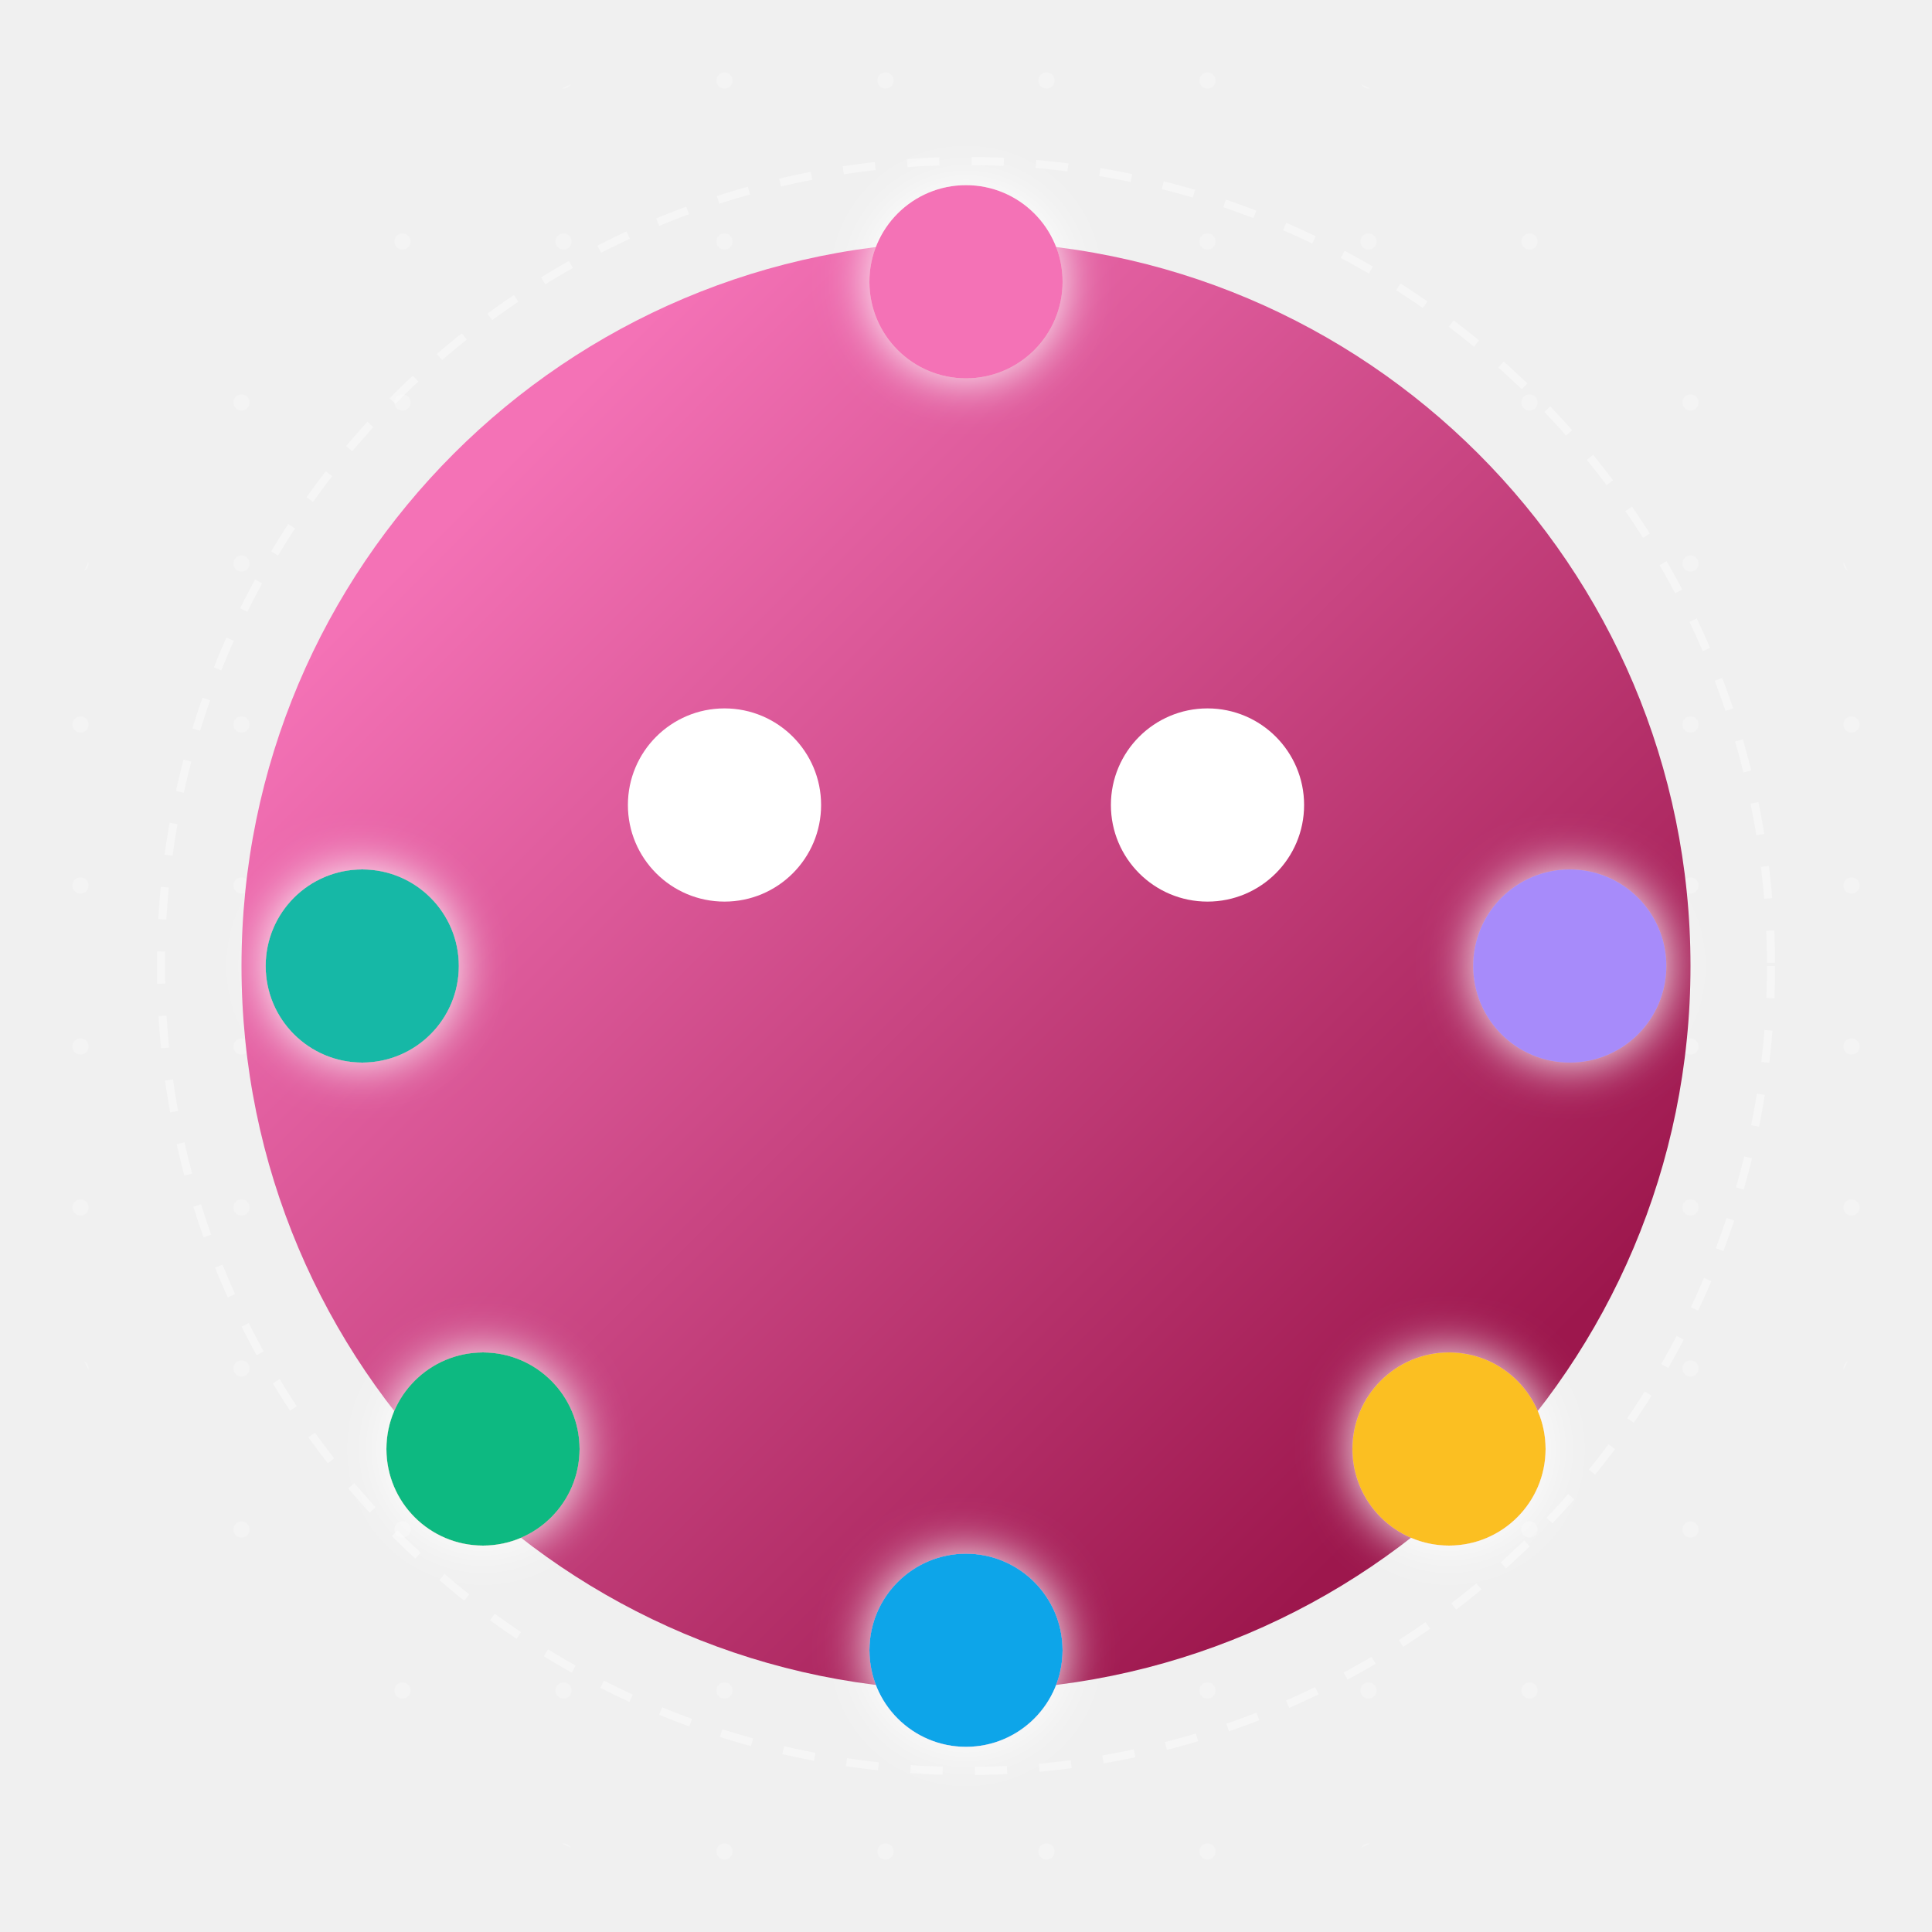
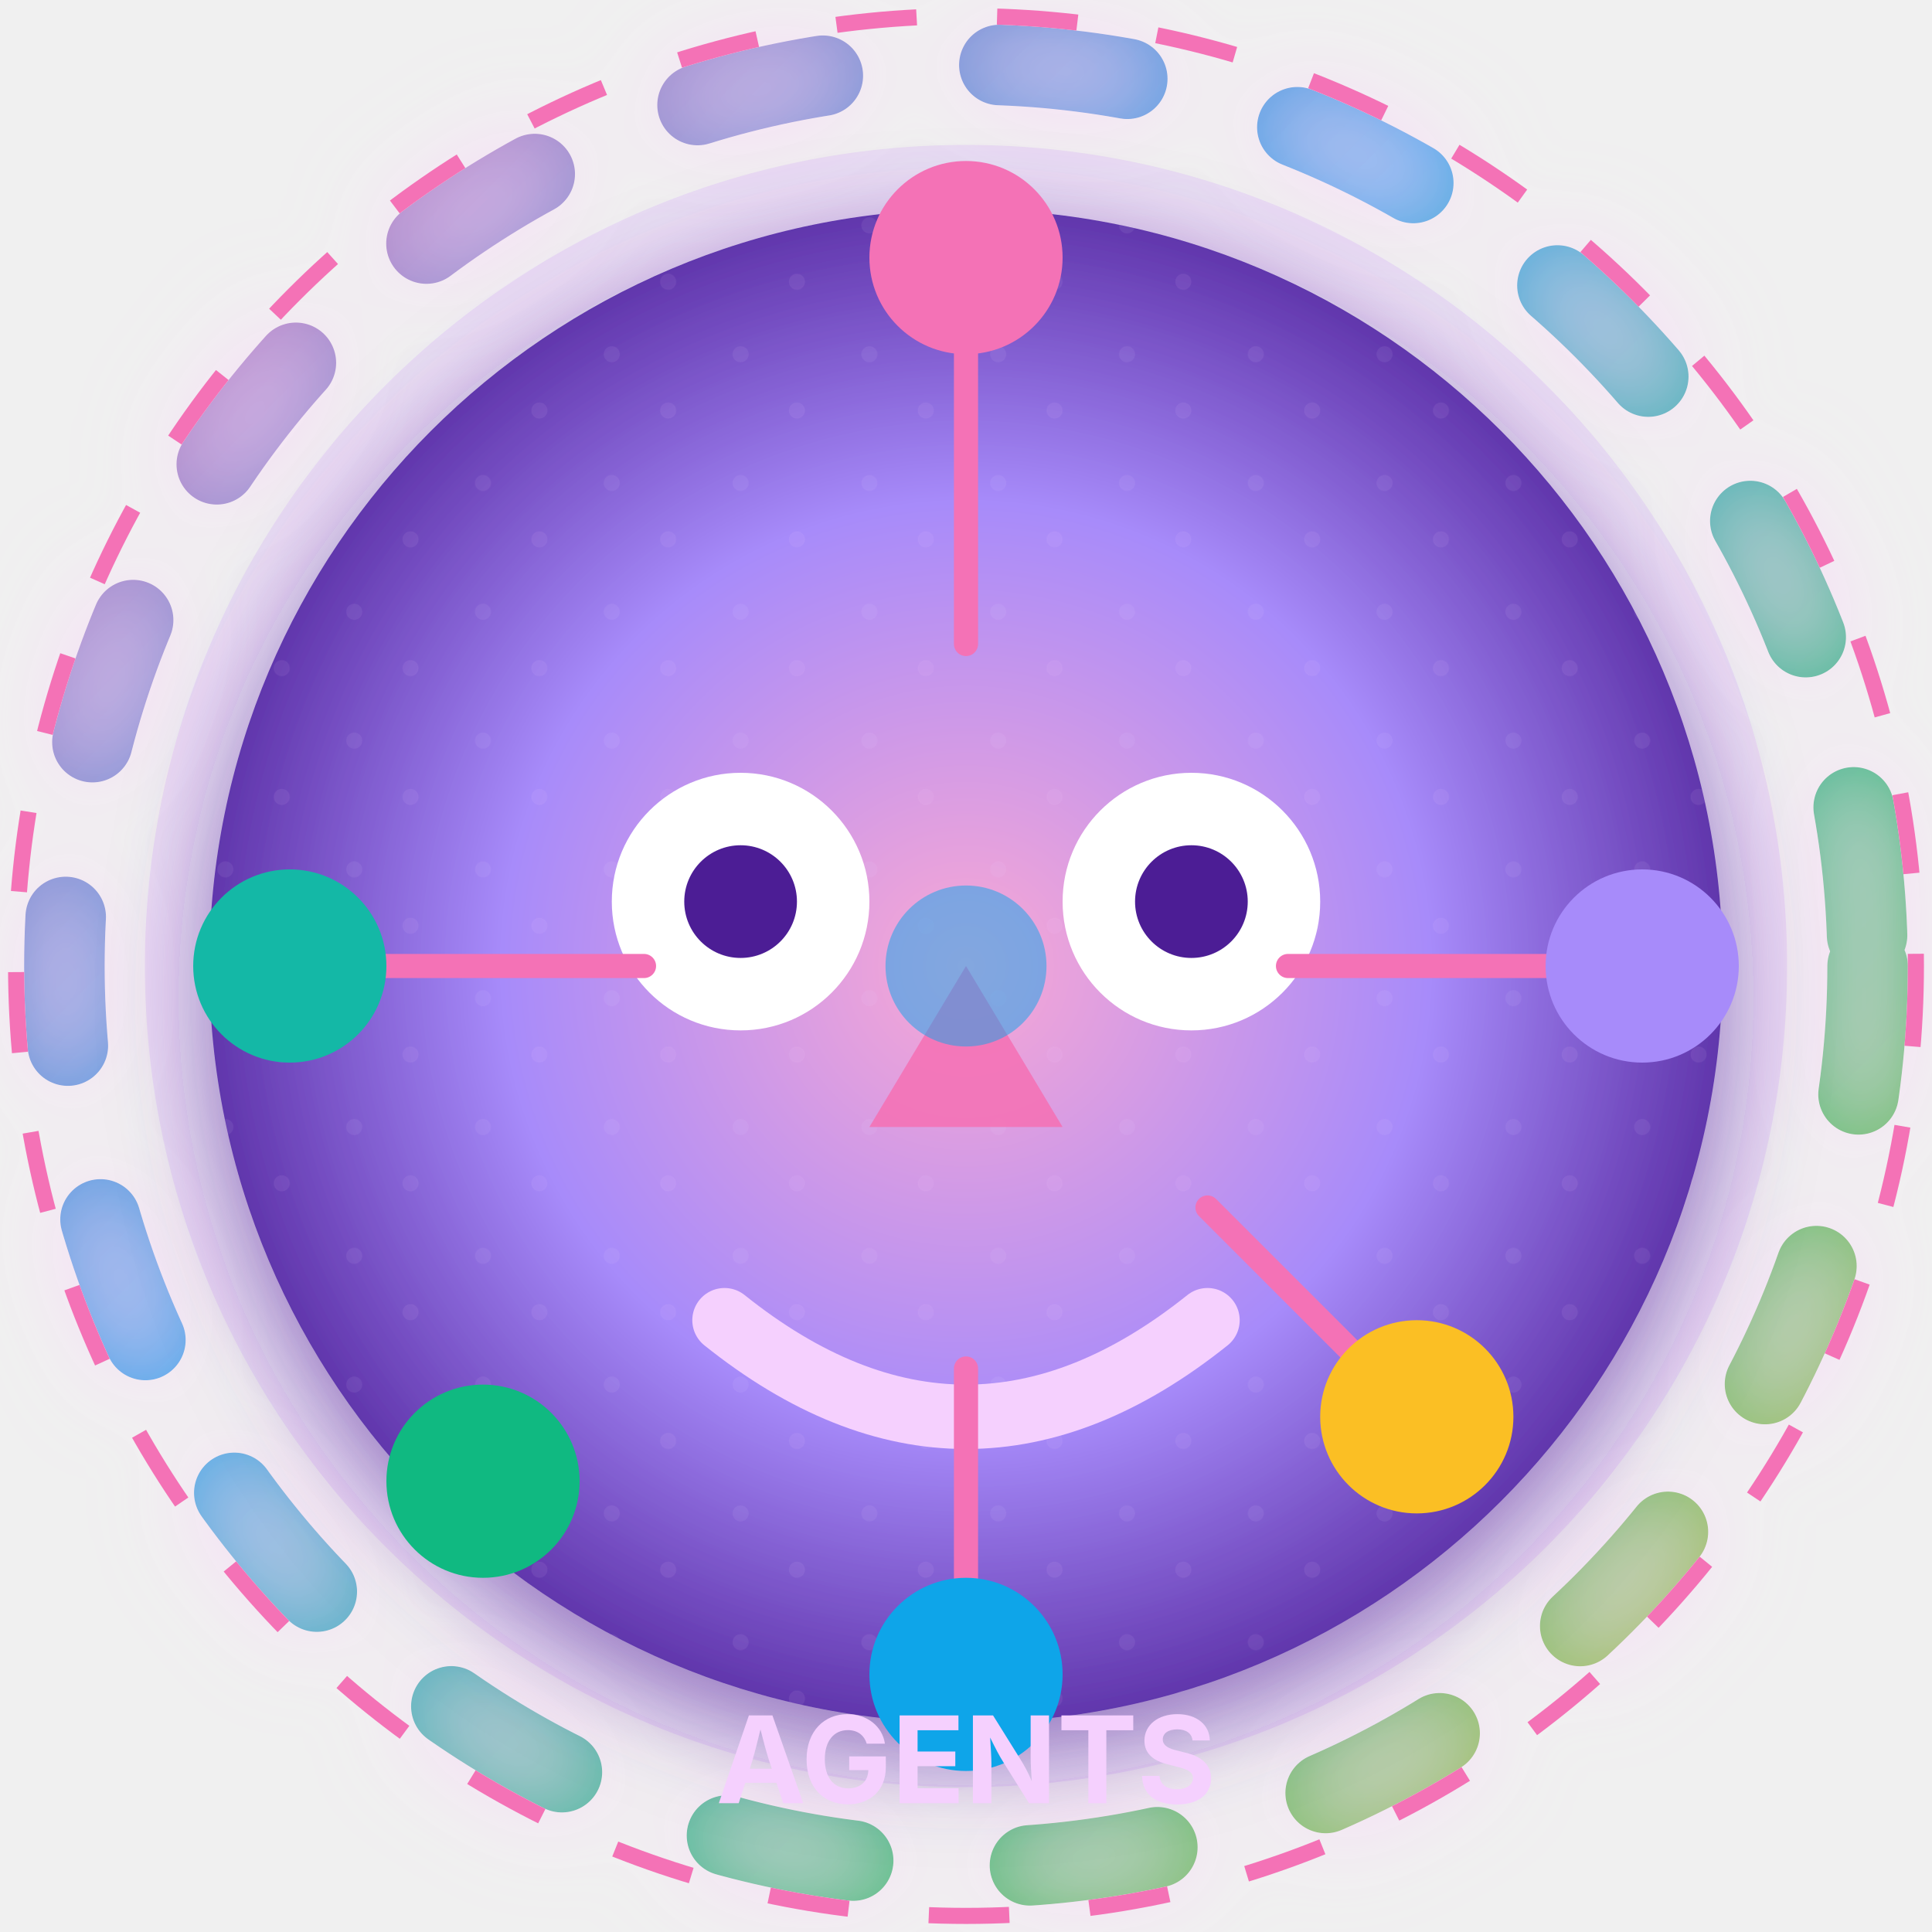
- <svg xmlns="http://www.w3.org/2000/svg" width="240" height="240" viewBox="0 0 240 240" fill="none">
+ <svg xmlns="http://www.w3.org/2000/svg" width="240" height="240" viewBox="0 0 240 240" fill="none" aria-labelledby="agTitle agDesc" role="img">
  <defs>
-     <animate id="rotateAnim" attributeName="transform" attributeType="XML" type="rotate" from="0 120 120" to="360 120 120" dur="20s" repeatCount="indefinite" />
-     <animate id="colorAnim" attributeName="fill" values="#EC4899;#8B5CF6;#0EA5E9;#14B8A6;#FBBF24;#10B981;#EC4899" dur="14s" repeatCount="indefinite" />
-     <animate id="pulseAnim" attributeName="r" values="90;95;90" dur="3s" repeatCount="indefinite" />
-     <animate id="opacityAnim" attributeName="opacity" values="0.8;1;0.8" dur="3s" repeatCount="indefinite" />
-     <linearGradient id="gradient-glow" x1="60" y1="60" x2="180" y2="180" gradientUnits="userSpaceOnUse">
-       <stop offset="0%" stop-color="#F472B6">
-         <animate attributeName="stop-color" values="#F472B6;#A78BFA;#0EA5E9;#14B8A6;#FBBF24;#10B981;#F472B6" dur="14s" repeatCount="indefinite" />
-       </stop>
-       <stop offset="100%" stop-color="#9D174D">
-         <animate attributeName="stop-color" values="#9D174D;#4C1D95;#0369A1;#0F766E;#B45309;#065F46;#9D174D" dur="14s" repeatCount="indefinite" />
-       </stop>
+     <radialGradient id="hubFace" cx="0.5" cy="0.5" r="0.55">
+       <stop offset="0%" stop-color="#F9A8D4" />
+       <stop offset="55%" stop-color="#A78BFA" />
+       <stop offset="100%" stop-color="#4C1D95" />
+     </radialGradient>
+     <linearGradient id="hubRing" x1="0" y1="0" x2="1" y2="1">
+       <stop offset="0%" stop-color="#F472B6" />
+       <stop offset="40%" stop-color="#0EA5E9" />
+       <stop offset="70%" stop-color="#10B981" />
+       <stop offset="100%" stop-color="#FBBF24" />
    </linearGradient>
-     <pattern id="bgPattern" x="0" y="0" width="20" height="20" patternUnits="userSpaceOnUse">
-       <circle cx="10" cy="10" r="1" fill="white" />
+     <filter id="hubGlow" x="-50%" y="-50%" width="200%" height="200%">
+       <feGaussianBlur in="SourceGraphic" stdDeviation="6" result="b" />
+       <feColorMatrix in="b" type="matrix" values="0 0 0 0 1  0 0 0 0 0.6  0 0 0 0 1  0 0 0 0.55 0" result="c" />
+       <feBlend in="SourceGraphic" in2="c" mode="screen" />
+     </filter>
+     <filter id="hubShadow" x="-50%" y="-50%" width="200%" height="200%">
+       <feDropShadow dx="0" dy="4" stdDeviation="6" flood-color="#4C1D95" flood-opacity="0.55" />
+     </filter>
+     <pattern id="hubDots" width="16" height="16" patternUnits="userSpaceOnUse">
+       <circle cx="3" cy="3" r="1" fill="#F5D0FE" />
+       <circle cx="12" cy="12" r="1" fill="#E9D5FF" />
    </pattern>
-     <filter id="glow" x="-50%" y="-50%" width="200%" height="200%">
-       <feGaussianBlur stdDeviation="3" result="blur" />
-       <feFlood flood-color="#FFFFFF" result="color" />
-       <feComposite operator="in" in="color" in2="blur" result="glow" />
-       <feMerge>
-         <feMergeNode in="glow" />
-         <feMergeNode in="SourceGraphic" />
-       </feMerge>
-     </filter>
+     <style>
+   .hub-ring { stroke-dasharray: 16 22; }
+       .hub-halo { animation: hub-halo 7s ease-in-out infinite; }
+       .hub-face { animation: hub-pulse 5.5s ease-in-out infinite; }
+       .hub-eye { animation: hub-blink 7s ease-in-out infinite; }
+       .hub-eye.r { animation-delay:1.8s; }
+       .hub-mouth { animation: hub-talk 5s ease-in-out infinite; }
+       .hub-orbit { animation: hub-orbit 16s linear infinite; transform-origin:120px 120px; }
+       .hub-orbit.fast { animation-duration:12s; }
+       .hub-orbit.slow { animation-duration:20s; }
+       .hub-conn line { animation: hub-conn 6s ease-in-out infinite; }
+       .hub-conn line:nth-child(2) { animation-delay:1.5s; }
+       .hub-conn line:nth-child(3) { animation-delay:3s; }
+       .hub-conn line:nth-child(4) { animation-delay:4.5s; }
+       .hub-conn line:nth-child(5) { animation-delay:2.2s; }
+       .hub-center { animation: hub-center 10s linear infinite; transform-origin:120px 120px; }
+       .hub-text { animation: hub-text 14s linear infinite; }
+       .hub-outer { animation: hub-outer 60s linear infinite, hub-color 18s linear infinite; }
+   /* hub-spin &amp; hub-hue removed: ring static */
+       @keyframes hub-pulse { 0%,100% { transform:scale(1);} 50% { transform:scale(1.03);} }
+       @keyframes hub-halo { 0%,100% { opacity:.22; transform:scale(1);} 50% { opacity:.42; transform:scale(1.07);} }
+       @keyframes hub-blink { 0%,6%,94%,100% { transform:scaleY(1);} 3%,4% { transform:scaleY(.12);} }
+       @keyframes hub-talk { 0%,100% { transform:scale(1);} 50% { transform:scale(1.05);} }
+       @keyframes hub-orbit { to { transform:rotate(360deg);} }
+       @keyframes hub-conn { 0%,100% { stroke-opacity:.25;} 50% { stroke-opacity:.85;} }
+       @keyframes hub-center { to { transform:rotate(360deg);} }
+       @keyframes hub-text { to { filter:hue-rotate(360deg);} }
+       @keyframes hub-outer { to { transform:rotate(-360deg);} }
+       @keyframes hub-color { 0% { stroke:#F472B6;} 25% { stroke:#0EA5E9;} 50% { stroke:#10B981;} 75% { stroke:#FBBF24;} 100% { stroke:#F472B6;} }
+     </style>
  </defs>
-   <circle cx="120" cy="120" r="120" fill="url(#bgPattern)" opacity="0.3" />
-   <circle cx="120" cy="120" r="90" fill="url(#gradient-glow)">
-     <animate attributeName="r" values="90;95;90" dur="4s" repeatCount="indefinite" />
-   </circle>
-   <g>
-     <circle cx="120" cy="120" r="100" stroke="#FFFFFF" stroke-width="1" stroke-dasharray="4 4" fill="none" opacity="0.4">
-       <animateTransform attributeName="transform" type="rotate" from="0 120 120" to="360 120 120" dur="30s" repeatCount="indefinite" />
-     </circle>
+   <g filter="url(#hubGlow)">
+     <circle cx="120" cy="120" r="112" fill="none" stroke="url(#hubRing)" stroke-width="10" class="hub-ring" stroke-linecap="round" />
  </g>
-   <g>
-     <circle cx="120" cy="35" r="12" fill="#F472B6" filter="url(#glow)">
-       <animate attributeName="fill" values="#F472B6;#F472B6;#F472B6;#F472B6;#F472B6;#F472B6;#F472B6" dur="14s" repeatCount="indefinite" />
-       <animateTransform attributeName="transform" type="rotate" from="0 120 120" to="360 120 120" dur="14s" repeatCount="indefinite" />
-     </circle>
-     <circle cx="195" cy="120" r="12" fill="#A78BFA" filter="url(#glow)">
-       <animate attributeName="fill" values="#A78BFA;#A78BFA;#A78BFA;#A78BFA;#A78BFA;#A78BFA;#A78BFA" dur="14s" repeatCount="indefinite" />
-       <animateTransform attributeName="transform" type="rotate" from="60 120 120" to="420 120 120" dur="14s" repeatCount="indefinite" />
-     </circle>
-     <circle cx="120" cy="205" r="12" fill="#0EA5E9" filter="url(#glow)">
-       <animate attributeName="fill" values="#0EA5E9;#0EA5E9;#0EA5E9;#0EA5E9;#0EA5E9;#0EA5E9;#0EA5E9" dur="14s" repeatCount="indefinite" />
-       <animateTransform attributeName="transform" type="rotate" from="120 120 120" to="480 120 120" dur="14s" repeatCount="indefinite" />
-     </circle>
-     <circle cx="45" cy="120" r="12" fill="#14B8A6" filter="url(#glow)">
-       <animate attributeName="fill" values="#14B8A6;#14B8A6;#14B8A6;#14B8A6;#14B8A6;#14B8A6;#14B8A6" dur="14s" repeatCount="indefinite" />
-       <animateTransform attributeName="transform" type="rotate" from="180 120 120" to="540 120 120" dur="14s" repeatCount="indefinite" />
-     </circle>
-     <circle cx="180" cy="180" r="12" fill="#FBBF24" filter="url(#glow)">
-       <animate attributeName="fill" values="#FBBF24;#FBBF24;#FBBF24;#FBBF24;#FBBF24;#FBBF24;#FBBF24" dur="14s" repeatCount="indefinite" />
-       <animateTransform attributeName="transform" type="rotate" from="240 120 120" to="600 120 120" dur="14s" repeatCount="indefinite" />
-     </circle>
-     <circle cx="60" cy="180" r="12" fill="#10B981" filter="url(#glow)">
-       <animate attributeName="fill" values="#10B981;#10B981;#10B981;#10B981;#10B981;#10B981;#10B981" dur="14s" repeatCount="indefinite" />
-       <animateTransform attributeName="transform" type="rotate" from="300 120 120" to="660 120 120" dur="14s" repeatCount="indefinite" />
-     </circle>
+   <circle cx="120" cy="120" r="102" fill="#C084FC" opacity="0.18" class="hub-halo" />
+   <circle cx="120" cy="120" r="94" fill="url(#hubFace)" filter="url(#hubShadow)" class="hub-face" />
+   <circle cx="120" cy="120" r="94" fill="url(#hubDots)" opacity="0.08" />
+   <g class="hub-eye">
+     <circle cx="92" cy="112" r="16" fill="#FFF" />
+     <circle cx="92" cy="112" r="7" fill="#4C1D95" />
  </g>
-   <g>
-     <circle cx="90" cy="100" r="12" fill="white" />
-     <circle cx="150" cy="100" r="12" fill="white" />
-     <circle cx="90" cy="100" r="6">
-       <animate attributeName="fill" values="#9D174D;#4C1D95;#0369A1;#0F766E;#B45309;#065F46;#9D174D" dur="14s" repeatCount="indefinite" />
-     </circle>
-     <circle cx="150" cy="100" r="6">
-       <animate attributeName="fill" values="#9D174D;#4C1D95;#0369A1;#0F766E;#B45309;#065F46;#9D174D" dur="14s" repeatCount="indefinite" />
-     </circle>
-     <circle cx="92" cy="98" r="2" fill="white" />
-     <circle cx="152" cy="98" r="2" fill="white" />
+   <g class="hub-eye r">
+     <circle cx="148" cy="112" r="16" fill="#FFF" />
+     <circle cx="148" cy="112" r="7" fill="#4C1D95" />
  </g>
-   <g>
-     <path d="M78 85C85 80 95 83 100 85" stroke-width="4" stroke-linecap="round">
-       <animate attributeName="stroke" values="#9D174D;#4C1D95;#0369A1;#0F766E;#B45309;#065F46;#9D174D" dur="14s" repeatCount="indefinite" />
-     </path>
-     <path d="M162 85C155 80 145 83 140 85" stroke-width="4" stroke-linecap="round">
-       <animate attributeName="stroke" values="#9D174D;#4C1D95;#0369A1;#0F766E;#B45309;#065F46;#9D174D" dur="14s" repeatCount="indefinite" />
-     </path>
+   <path class="hub-mouth" d="M90 164 Q120 188 150 164" stroke="#F5D0FE" stroke-width="8" stroke-linecap="round" fill="none" />
+   <g class="hub-center">
+     <path d="M120 120 L108 140 H132 Z" fill="#F472B6" opacity="0.9" />
+     <circle cx="120" cy="120" r="10" fill="#0EA5E9" opacity="0.5" />
  </g>
-   <path d="M90 140C105 152 135 152 150 140" stroke-width="4" stroke-linecap="round">
-     <animate attributeName="stroke" values="#9D174D;#4C1D95;#0369A1;#0F766E;#B45309;#065F46;#9D174D" dur="14s" repeatCount="indefinite" />
-     <animate attributeName="d" values="M90 140C105 152 135 152 150 140;M90 145C105 155 135 155 150 145;M90 140C105 152 135 152 150 140" dur="5s" repeatCount="indefinite" />
-   </path>
-   <g>
-     <path d="M120 120L115 130H125L120 120Z">
-       <animate attributeName="fill" values="#F472B6;#A78BFA;#0EA5E9;#14B8A6;#FBBF24;#10B981;#F472B6" dur="14s" repeatCount="indefinite" />
-       <animateTransform attributeName="transform" type="rotate" from="0 120 120" to="360 120 120" dur="10s" repeatCount="indefinite" />
-     </path>
+   <g class="hub-conn" stroke="#F472B6" stroke-width="3" stroke-linecap="round">
+     <line x1="120" y1="28" x2="120" y2="80" />
+     <line x1="200" y1="120" x2="160" y2="120" />
+     <line x1="120" y1="212" x2="120" y2="170" />
+     <line x1="40" y1="120" x2="80" y2="120" />
+     <line x1="180" y1="180" x2="150" y2="150" />
  </g>
-   <g opacity="0.7" stroke-width="1" stroke-linecap="round">
-     <line x1="120" y1="35" x2="120" y2="80">
-       <animate attributeName="stroke" values="#F472B6;#A78BFA;#0EA5E9;#14B8A6;#FBBF24;#10B981;#F472B6" dur="14s" repeatCount="indefinite" />
-       <animate attributeName="opacity" values="0.2;0.8;0.2" dur="3s" repeatCount="indefinite" />
-     </line>
-     <line x1="195" y1="120" x2="160" y2="120">
-       <animate attributeName="stroke" values="#A78BFA;#0EA5E9;#14B8A6;#FBBF24;#10B981;#F472B6;#A78BFA" dur="14s" repeatCount="indefinite" />
-       <animate attributeName="opacity" values="0.3;0.9;0.3" dur="4s" repeatCount="indefinite" />
-     </line>
-     <line x1="120" y1="205" x2="120" y2="170">
-       <animate attributeName="stroke" values="#0EA5E9;#14B8A6;#FBBF24;#10B981;#F472B6;#A78BFA;#0EA5E9" dur="14s" repeatCount="indefinite" />
-       <animate attributeName="opacity" values="0.4;1;0.4" dur="3.5s" repeatCount="indefinite" />
-     </line>
-     <line x1="45" y1="120" x2="80" y2="120">
-       <animate attributeName="stroke" values="#14B8A6;#FBBF24;#10B981;#F472B6;#A78BFA;#0EA5E9;#14B8A6" dur="14s" repeatCount="indefinite" />
-       <animate attributeName="opacity" values="0.2;0.8;0.2" dur="4.5s" repeatCount="indefinite" />
-     </line>
-     <line x1="180" y1="180" x2="150" y2="150">
-       <animate attributeName="stroke" values="#FBBF24;#10B981;#F472B6;#A78BFA;#0EA5E9;#14B8A6;#FBBF24" dur="14s" repeatCount="indefinite" />
-       <animate attributeName="opacity" values="0.3;0.9;0.3" dur="5s" repeatCount="indefinite" />
-     </line>
-     <line x1="60" y1="180" x2="90" y2="150">
-       <animate attributeName="stroke" values="#10B981;#F472B6;#A78BFA;#0EA5E9;#14B8A6;#FBBF24;#10B981" dur="14s" repeatCount="indefinite" />
-       <animate attributeName="opacity" values="0.2;0.8;0.2" dur="3.2s" repeatCount="indefinite" />
-     </line>
+   <g class="hub-orbit">
+     <circle cx="120" cy="32" r="12" fill="#F472B6" />
  </g>
-   <text x="120" y="220" text-anchor="middle" font-family="Arial" font-size="14" font-weight="bold">
-     <animate attributeName="fill" values="#F472B6;#A78BFA;#0EA5E9;#14B8A6;#FBBF24;#10B981;#F472B6" dur="14s" repeatCount="indefinite" />
-     AGENTS
-   </text>
-   <circle cx="120" cy="120" r="110" stroke-width="1" stroke-dasharray="8 8" fill="none">
-     <animate attributeName="stroke" values="#F472B6;#A78BFA;#0EA5E9;#14B8A6;#FBBF24;#10B981;#F472B6" dur="14s" repeatCount="indefinite" />
-     <animateTransform attributeName="transform" type="rotate" from="0 120 120" to="-360 120 120" dur="60s" repeatCount="indefinite" />
-   </circle>
+   <g class="hub-orbit fast">
+     <circle cx="204" cy="120" r="12" fill="#A78BFA" />
+   </g>
+   <g class="hub-orbit slow">
+     <circle cx="120" cy="208" r="12" fill="#0EA5E9" />
+   </g>
+   <g class="hub-orbit" style="animation-duration:18s">
+     <circle cx="36" cy="120" r="12" fill="#14B8A6" />
+   </g>
+   <g class="hub-orbit" style="animation-duration:22s">
+     <circle cx="176" cy="176" r="12" fill="#FBBF24" />
+   </g>
+   <g class="hub-orbit" style="animation-duration:26s">
+     <circle cx="60" cy="184" r="12" fill="#10B981" />
+   </g>
+   <text x="120" y="224" text-anchor="middle" font-family="Inter, Arial" font-size="15" font-weight="700" fill="#F5D0FE" class="hub-text">AGENTS</text>
+   <circle cx="120" cy="120" r="118" stroke-width="2" stroke="#F472B6" fill="none" stroke-dasharray="10 10" class="hub-outer" />
</svg>
